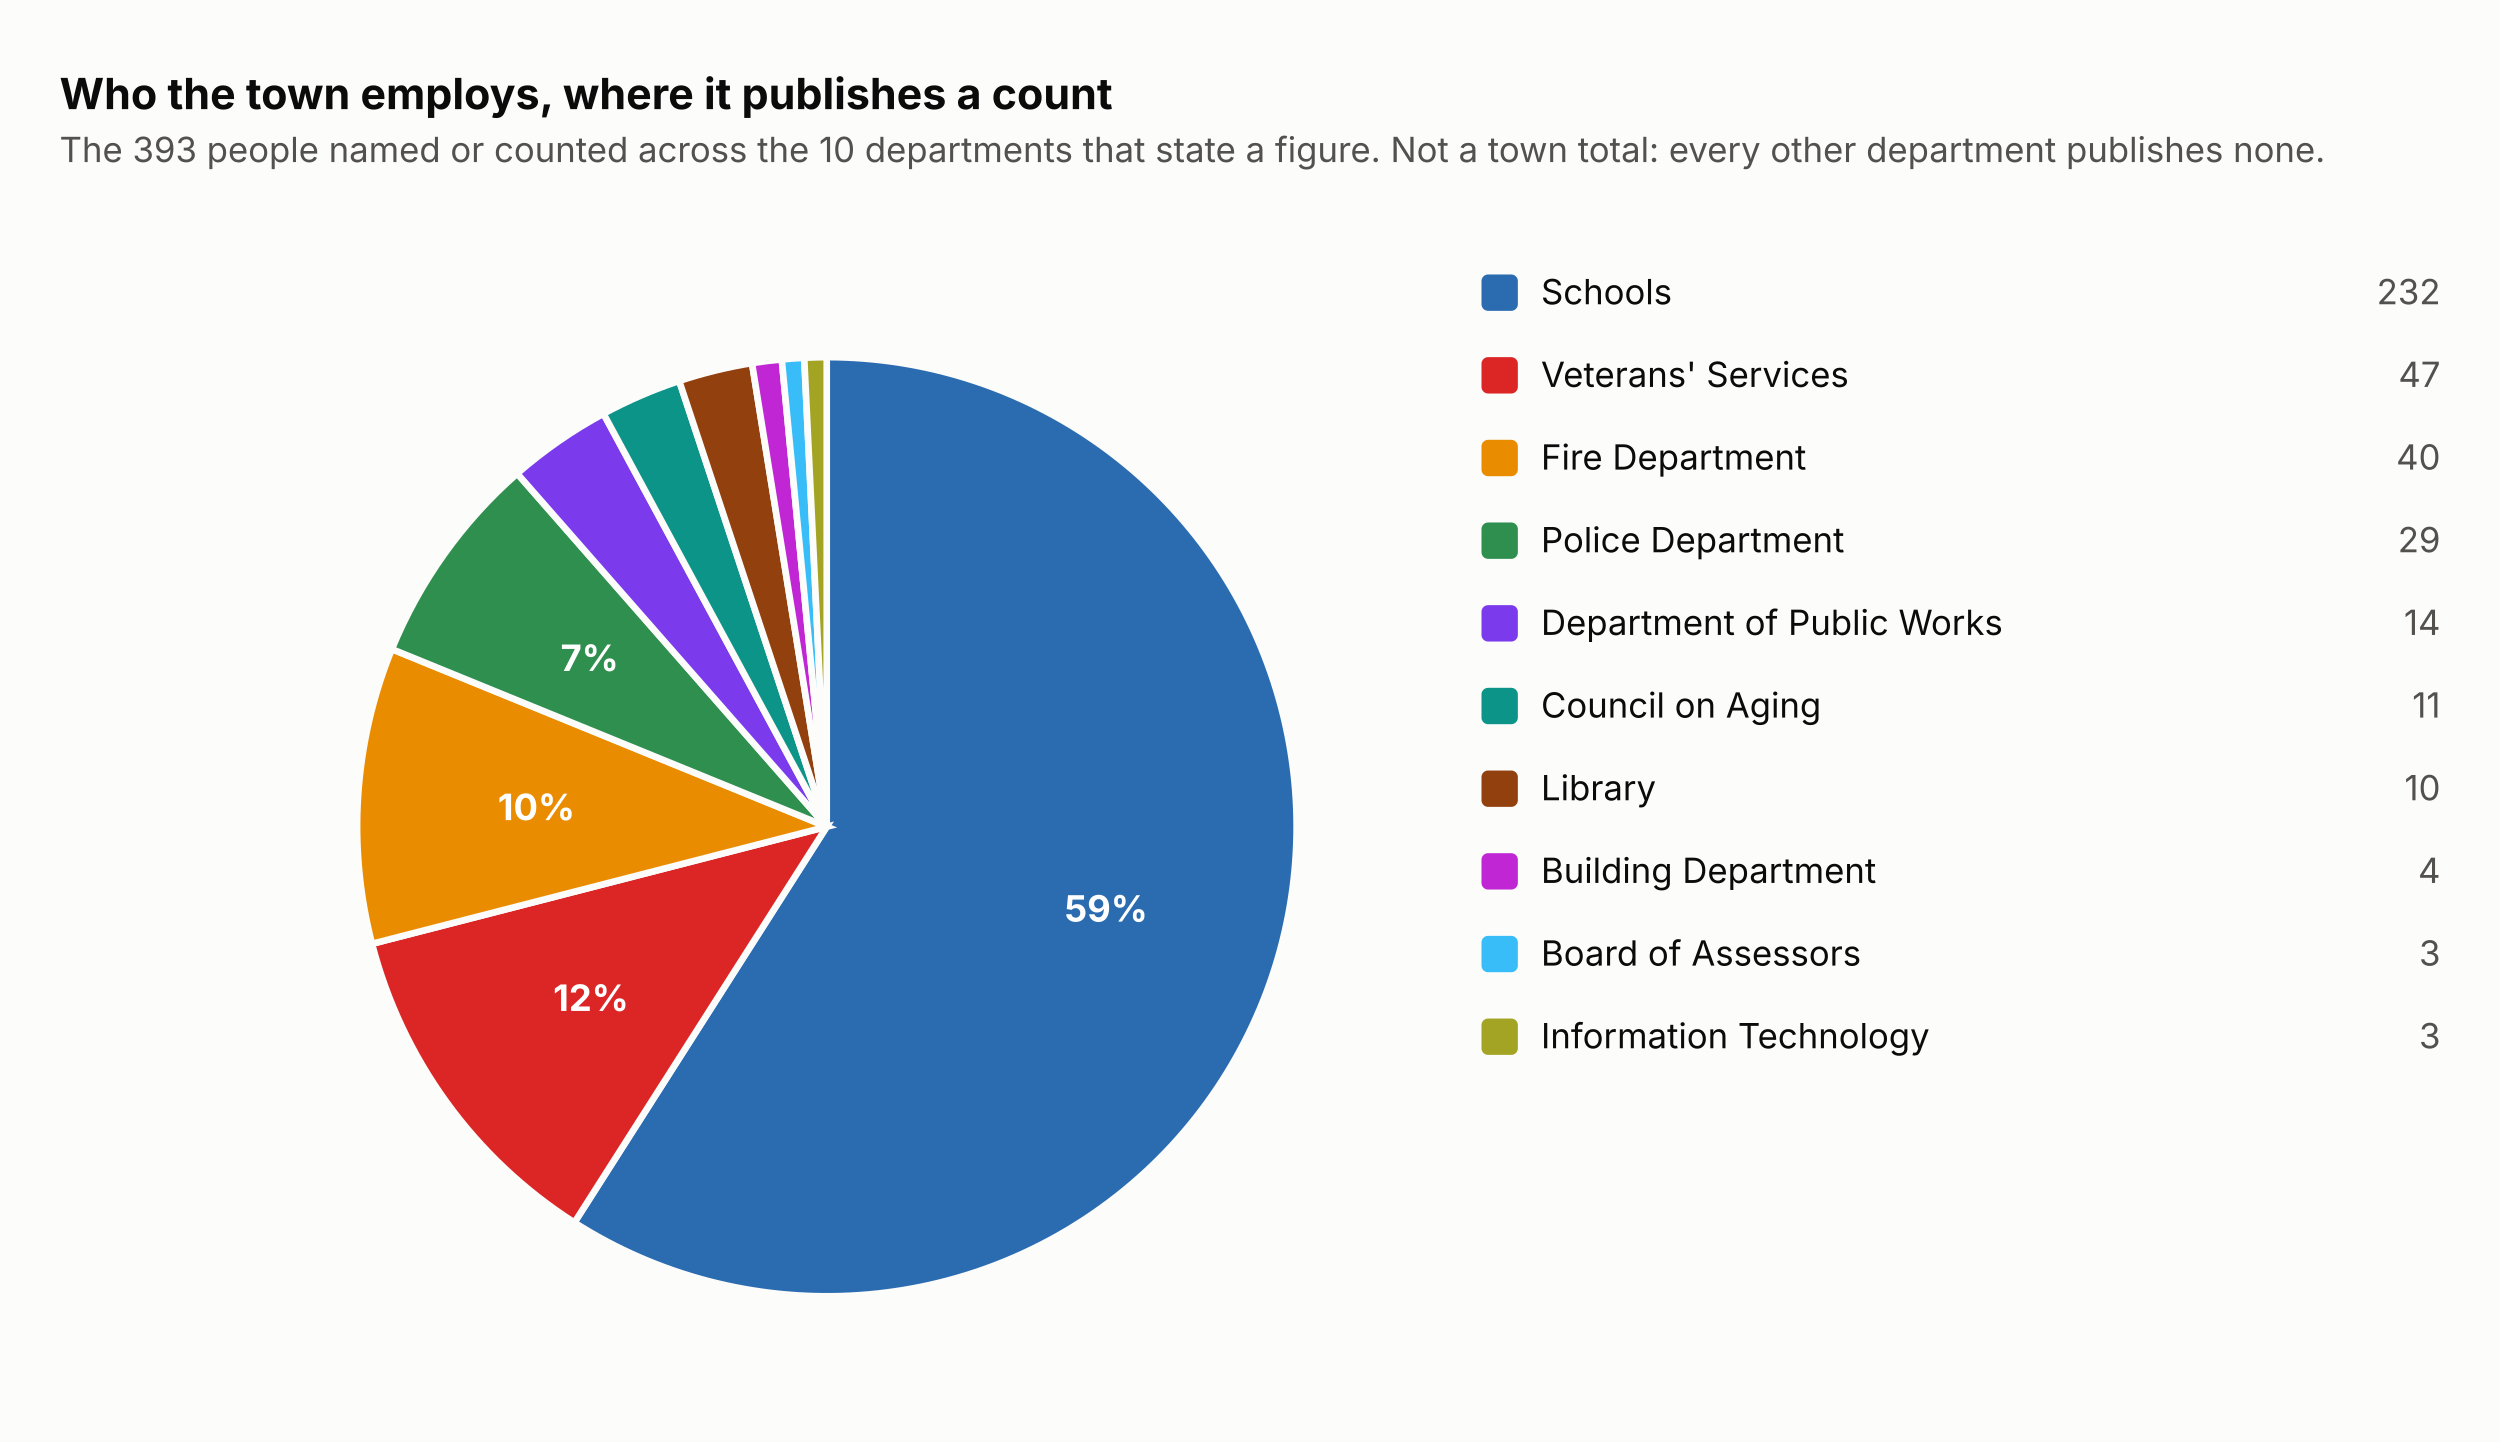
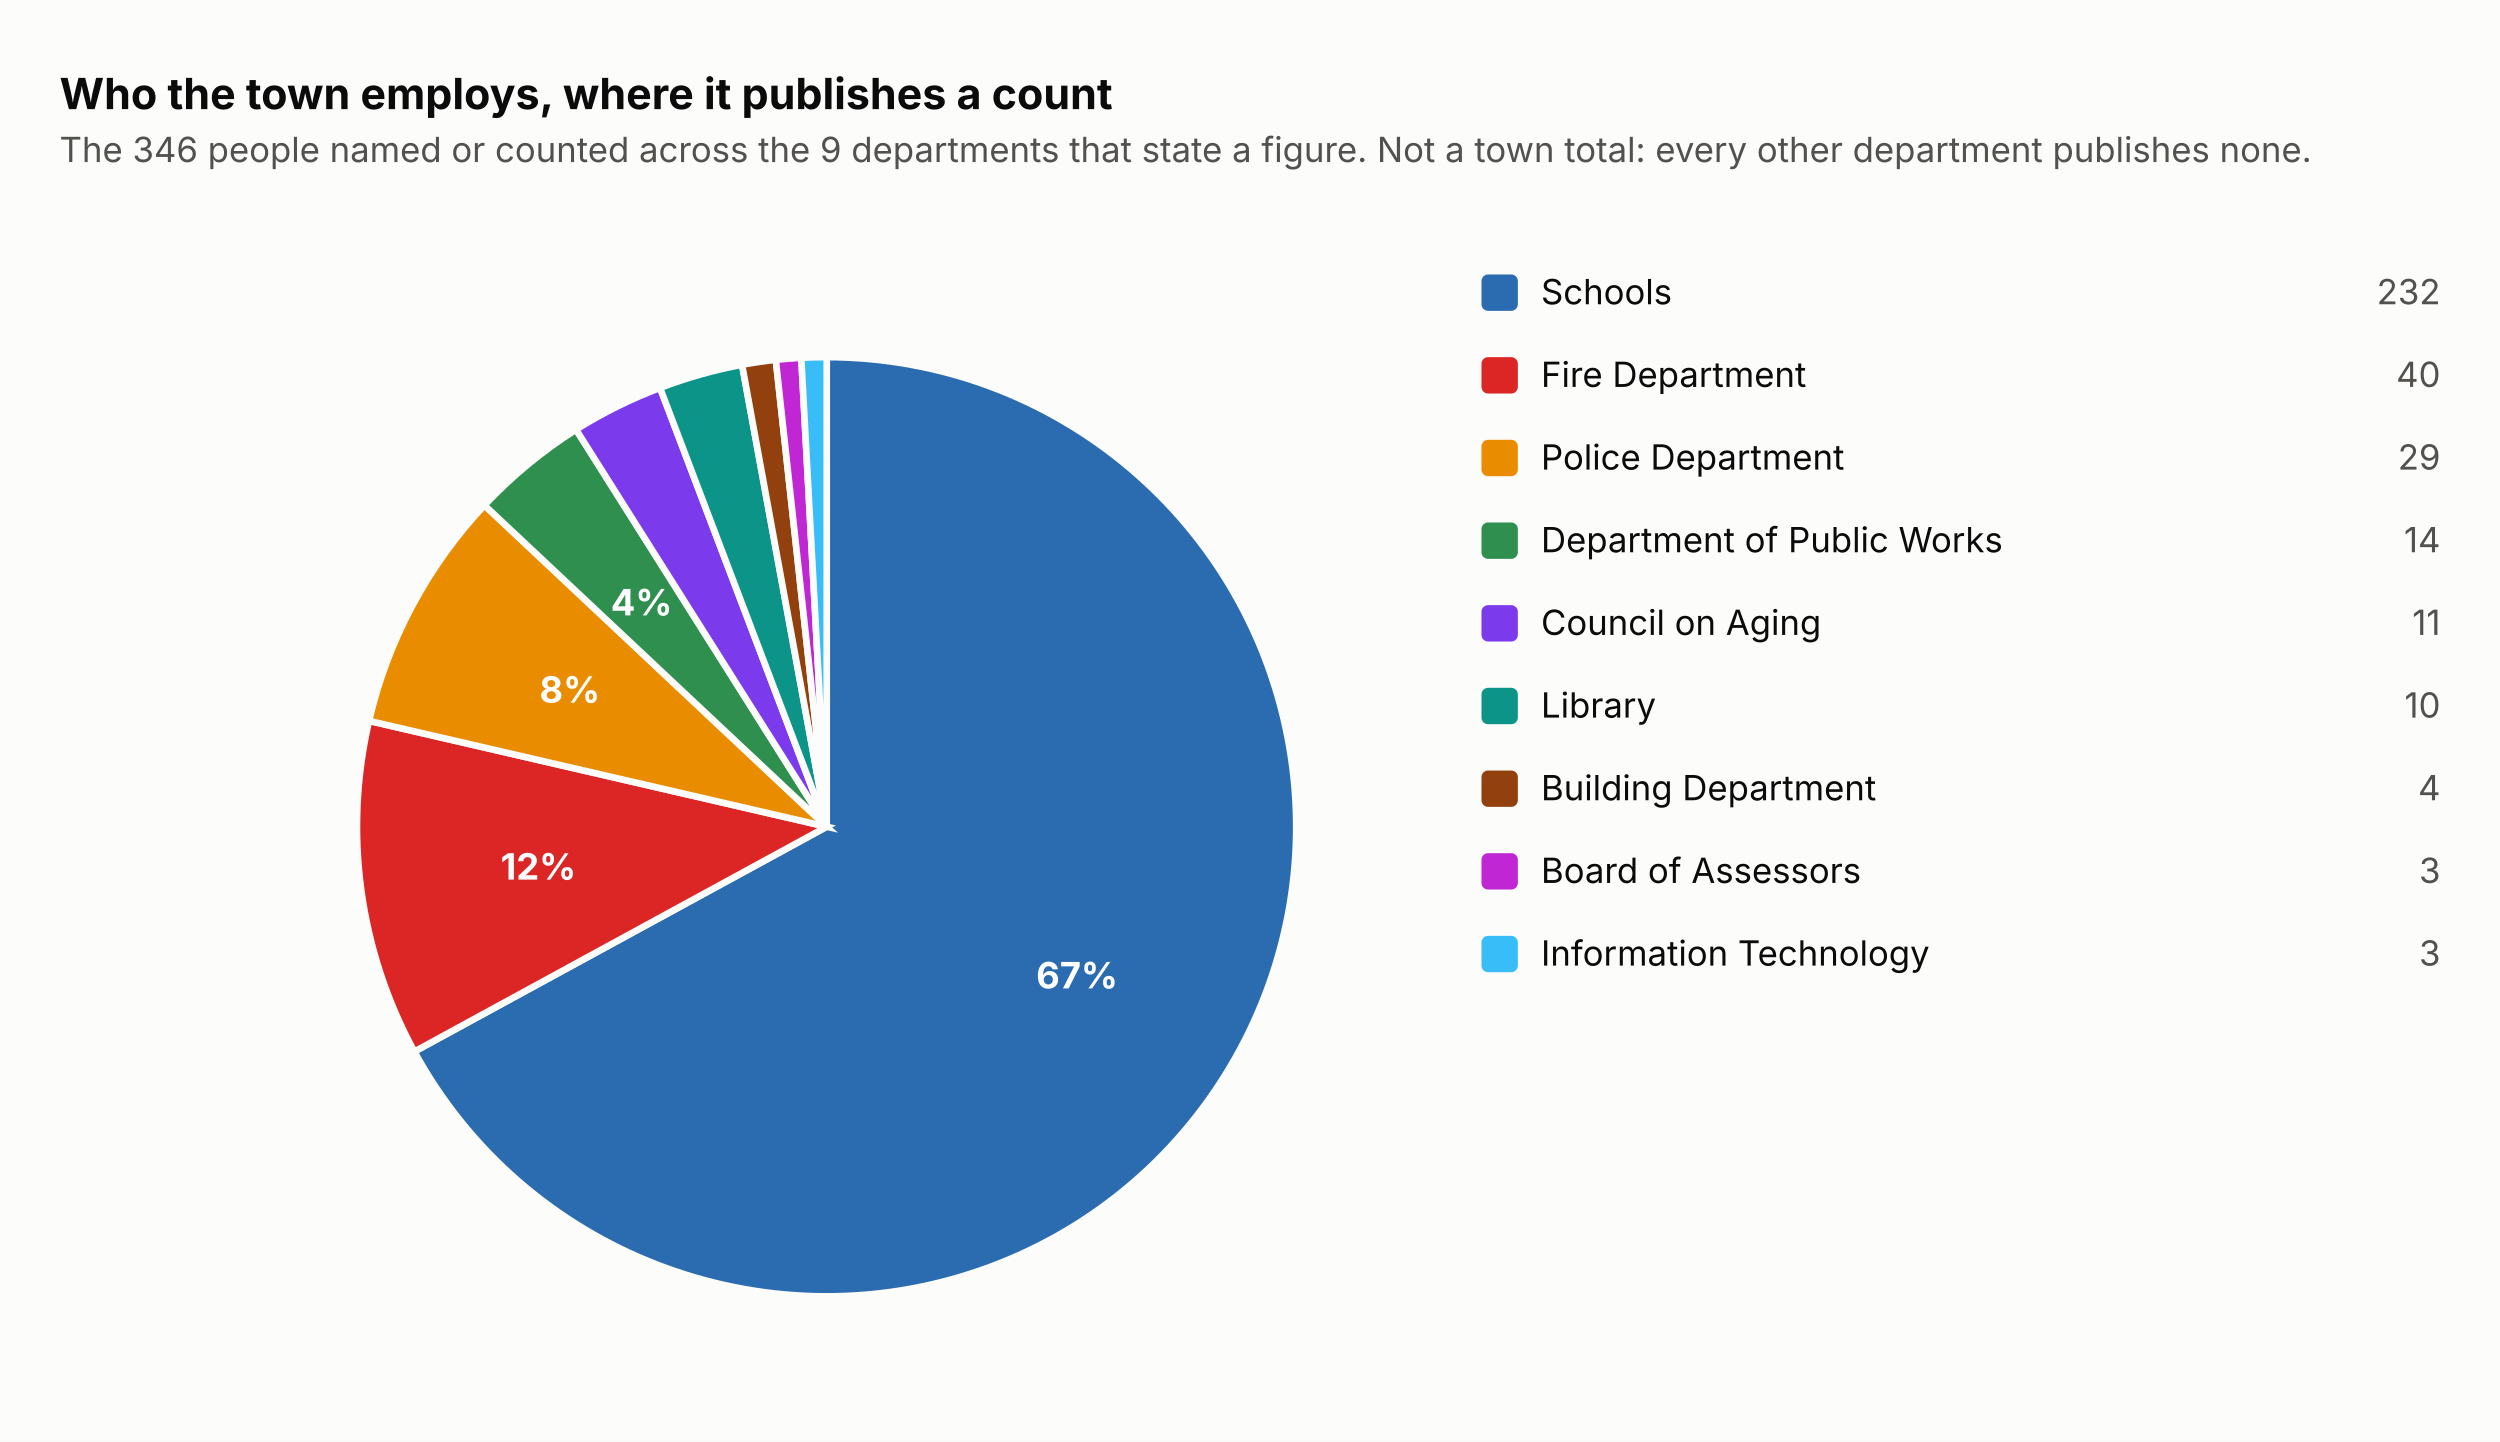
- <svg xmlns="http://www.w3.org/2000/svg" viewBox="0 0 756 436" width="756" height="436" role="img" aria-label="Who the town employs, where it publishes a count. The 393 people named or counted across the 10 departments that state a figure. Not a town total: every other department publishes none." font-family="system-ui, -apple-system, &quot;Segoe UI&quot;, sans-serif">
+ <svg xmlns="http://www.w3.org/2000/svg" viewBox="0 0 756 436" width="756" height="436" role="img" aria-label="Who the town employs, where it publishes a count. The 346 people named or counted across the 9 departments that state a figure. Not a town total: every other department publishes none." font-family="system-ui, -apple-system, &quot;Segoe UI&quot;, sans-serif">
  <rect width="756" height="436" fill="#fcfcfb" />
  <g transform="translate(18,18)">
    <text x="0" y="15" font-size="13" font-weight="700" fill="#0b0b0b">Who the town employs, where it publishes a count</text>
-     <text x="0" y="31" font-size="10.5" fill="#52514e">The 393 people named or counted across the 10 departments that state a figure. Not a town total: every other department publishes none.</text>
-     <path d="M232.0,232.0 L232.0,90.0 A142.0,142.0 0 1,1 155.7,351.7 Z" fill="#2b6cb0" stroke="#fcfcfb" stroke-width="2" />
-     <text x="316.5" y="260.7" font-size="11" font-weight="700" text-anchor="middle" fill="#ffffff">59%</text>
-     <path d="M232.0,232.0 L155.7,351.7 A142.0,142.0 0 0,1 94.5,267.4 Z" fill="#dc2626" stroke="#fcfcfb" stroke-width="2" />
-     <text x="160.7" y="287.7" font-size="11" font-weight="700" text-anchor="middle" fill="#ffffff">12%</text>
-     <path d="M232.0,232.0 L94.5,267.4 A142.0,142.0 0 0,1 100.5,178.3 Z" fill="#ea8c00" stroke="#fcfcfb" stroke-width="2" />
-     <text x="144.2" y="230.0" font-size="11" font-weight="700" text-anchor="middle" fill="#ffffff">10%</text>
-     <path d="M232.0,232.0 L100.5,178.3 A142.0,142.0 0 0,1 138.4,125.2 Z" fill="#2f8f4e" stroke="#fcfcfb" stroke-width="2" />
-     <text x="160.3" y="184.9" font-size="11" font-weight="700" text-anchor="middle" fill="#ffffff">7%</text>
-     <path d="M232.0,232.0 L138.4,125.2 A142.0,142.0 0 0,1 164.5,107.1 Z" fill="#7c3aed" stroke="#fcfcfb" stroke-width="2" />
-     <path d="M232.0,232.0 L164.5,107.1 A142.0,142.0 0 0,1 187.4,97.2 Z" fill="#0d9488" stroke="#fcfcfb" stroke-width="2" />
-     <path d="M232.0,232.0 L187.4,97.2 A142.0,142.0 0 0,1 209.4,91.8 Z" fill="#92400e" stroke="#fcfcfb" stroke-width="2" />
-     <path d="M232.0,232.0 L209.4,91.8 A142.0,142.0 0 0,1 218.4,90.7 Z" fill="#c026d3" stroke="#fcfcfb" stroke-width="2" />
-     <path d="M232.0,232.0 L218.4,90.7 A142.0,142.0 0 0,1 225.2,90.2 Z" fill="#38bdf8" stroke="#fcfcfb" stroke-width="2" />
-     <path d="M232.0,232.0 L225.2,90.2 A142.0,142.0 0 0,1 232.0,90.0 Z" fill="#a3a324" stroke="#fcfcfb" stroke-width="2" />
+     <text x="0" y="31" font-size="10.5" fill="#52514e">The 346 people named or counted across the 9 departments that state a figure. Not a town total: every other department publishes none.</text>
+     <path d="M232.0,232.0 L232.0,90.0 A142.0,142.0 0 1,1 107.3,300.0 Z" fill="#2b6cb0" stroke="#fcfcfb" stroke-width="2" />
+     <text x="307.7" y="280.9" font-size="11" font-weight="700" text-anchor="middle" fill="#ffffff">67%</text>
+     <path d="M232.0,232.0 L107.3,300.0 A142.0,142.0 0 0,1 93.6,200.0 Z" fill="#dc2626" stroke="#fcfcfb" stroke-width="2" />
+     <text x="144.8" y="248.0" font-size="11" font-weight="700" text-anchor="middle" fill="#ffffff">12%</text>
+     <path d="M232.0,232.0 L93.6,200.0 A142.0,142.0 0 0,1 128.5,134.8 Z" fill="#ea8c00" stroke="#fcfcfb" stroke-width="2" />
+     <text x="154.3" y="194.5" font-size="11" font-weight="700" text-anchor="middle" fill="#ffffff">8%</text>
+     <path d="M232.0,232.0 L128.5,134.8 A142.0,142.0 0 0,1 156.2,111.9 Z" fill="#2f8f4e" stroke="#fcfcfb" stroke-width="2" />
+     <text x="176.0" y="168.1" font-size="11" font-weight="700" text-anchor="middle" fill="#ffffff">4%</text>
+     <path d="M232.0,232.0 L156.2,111.9 A142.0,142.0 0 0,1 181.6,99.3 Z" fill="#7c3aed" stroke="#fcfcfb" stroke-width="2" />
+     <path d="M232.0,232.0 L181.6,99.3 A142.0,142.0 0 0,1 206.4,92.3 Z" fill="#0d9488" stroke="#fcfcfb" stroke-width="2" />
+     <path d="M232.0,232.0 L206.4,92.3 A142.0,142.0 0 0,1 216.6,90.8 Z" fill="#92400e" stroke="#fcfcfb" stroke-width="2" />
+     <path d="M232.0,232.0 L216.6,90.8 A142.0,142.0 0 0,1 224.3,90.2 Z" fill="#c026d3" stroke="#fcfcfb" stroke-width="2" />
+     <path d="M232.0,232.0 L224.3,90.2 A142.0,142.0 0 0,1 232.0,90.0 Z" fill="#38bdf8" stroke="#fcfcfb" stroke-width="2" />
    <rect x="430" y="65.0" width="11" height="11" rx="2" fill="#2b6cb0" />
    <text x="448" y="74.0" font-size="10.5" fill="#0b0b0b">Schools</text>
    <text x="720" y="74.0" font-size="10.5" text-anchor="end" fill="#52514e">232</text>
    <rect x="430" y="90.0" width="11" height="11" rx="2" fill="#dc2626" />
-     <text x="448" y="99.0" font-size="10.5" fill="#0b0b0b">Veterans' Services</text>
-     <text x="720" y="99.0" font-size="10.5" text-anchor="end" fill="#52514e">47</text>
+     <text x="448" y="99.0" font-size="10.5" fill="#0b0b0b">Fire Department</text>
+     <text x="720" y="99.0" font-size="10.5" text-anchor="end" fill="#52514e">40</text>
    <rect x="430" y="115.0" width="11" height="11" rx="2" fill="#ea8c00" />
-     <text x="448" y="124.0" font-size="10.5" fill="#0b0b0b">Fire Department</text>
-     <text x="720" y="124.0" font-size="10.5" text-anchor="end" fill="#52514e">40</text>
+     <text x="448" y="124.0" font-size="10.5" fill="#0b0b0b">Police Department</text>
+     <text x="720" y="124.0" font-size="10.5" text-anchor="end" fill="#52514e">29</text>
    <rect x="430" y="140.0" width="11" height="11" rx="2" fill="#2f8f4e" />
-     <text x="448" y="149.0" font-size="10.5" fill="#0b0b0b">Police Department</text>
-     <text x="720" y="149.0" font-size="10.5" text-anchor="end" fill="#52514e">29</text>
+     <text x="448" y="149.0" font-size="10.5" fill="#0b0b0b">Department of Public Works</text>
+     <text x="720" y="149.0" font-size="10.5" text-anchor="end" fill="#52514e">14</text>
    <rect x="430" y="165.0" width="11" height="11" rx="2" fill="#7c3aed" />
-     <text x="448" y="174.0" font-size="10.5" fill="#0b0b0b">Department of Public Works</text>
-     <text x="720" y="174.0" font-size="10.5" text-anchor="end" fill="#52514e">14</text>
+     <text x="448" y="174.0" font-size="10.5" fill="#0b0b0b">Council on Aging</text>
+     <text x="720" y="174.0" font-size="10.5" text-anchor="end" fill="#52514e">11</text>
    <rect x="430" y="190.0" width="11" height="11" rx="2" fill="#0d9488" />
-     <text x="448" y="199.0" font-size="10.5" fill="#0b0b0b">Council on Aging</text>
-     <text x="720" y="199.0" font-size="10.5" text-anchor="end" fill="#52514e">11</text>
+     <text x="448" y="199.0" font-size="10.5" fill="#0b0b0b">Library</text>
+     <text x="720" y="199.0" font-size="10.5" text-anchor="end" fill="#52514e">10</text>
    <rect x="430" y="215.0" width="11" height="11" rx="2" fill="#92400e" />
-     <text x="448" y="224.0" font-size="10.5" fill="#0b0b0b">Library</text>
-     <text x="720" y="224.0" font-size="10.5" text-anchor="end" fill="#52514e">10</text>
+     <text x="448" y="224.0" font-size="10.5" fill="#0b0b0b">Building Department</text>
+     <text x="720" y="224.0" font-size="10.5" text-anchor="end" fill="#52514e">4</text>
    <rect x="430" y="240.0" width="11" height="11" rx="2" fill="#c026d3" />
-     <text x="448" y="249.0" font-size="10.5" fill="#0b0b0b">Building Department</text>
-     <text x="720" y="249.0" font-size="10.5" text-anchor="end" fill="#52514e">4</text>
+     <text x="448" y="249.0" font-size="10.5" fill="#0b0b0b">Board of Assessors</text>
+     <text x="720" y="249.0" font-size="10.5" text-anchor="end" fill="#52514e">3</text>
    <rect x="430" y="265.0" width="11" height="11" rx="2" fill="#38bdf8" />
-     <text x="448" y="274.0" font-size="10.5" fill="#0b0b0b">Board of Assessors</text>
+     <text x="448" y="274.0" font-size="10.5" fill="#0b0b0b">Information Technology</text>
    <text x="720" y="274.0" font-size="10.5" text-anchor="end" fill="#52514e">3</text>
-     <rect x="430" y="290.0" width="11" height="11" rx="2" fill="#a3a324" />
-     <text x="448" y="299.0" font-size="10.5" fill="#0b0b0b">Information Technology</text>
-     <text x="720" y="299.0" font-size="10.5" text-anchor="end" fill="#52514e">3</text>
  </g>
</svg>
